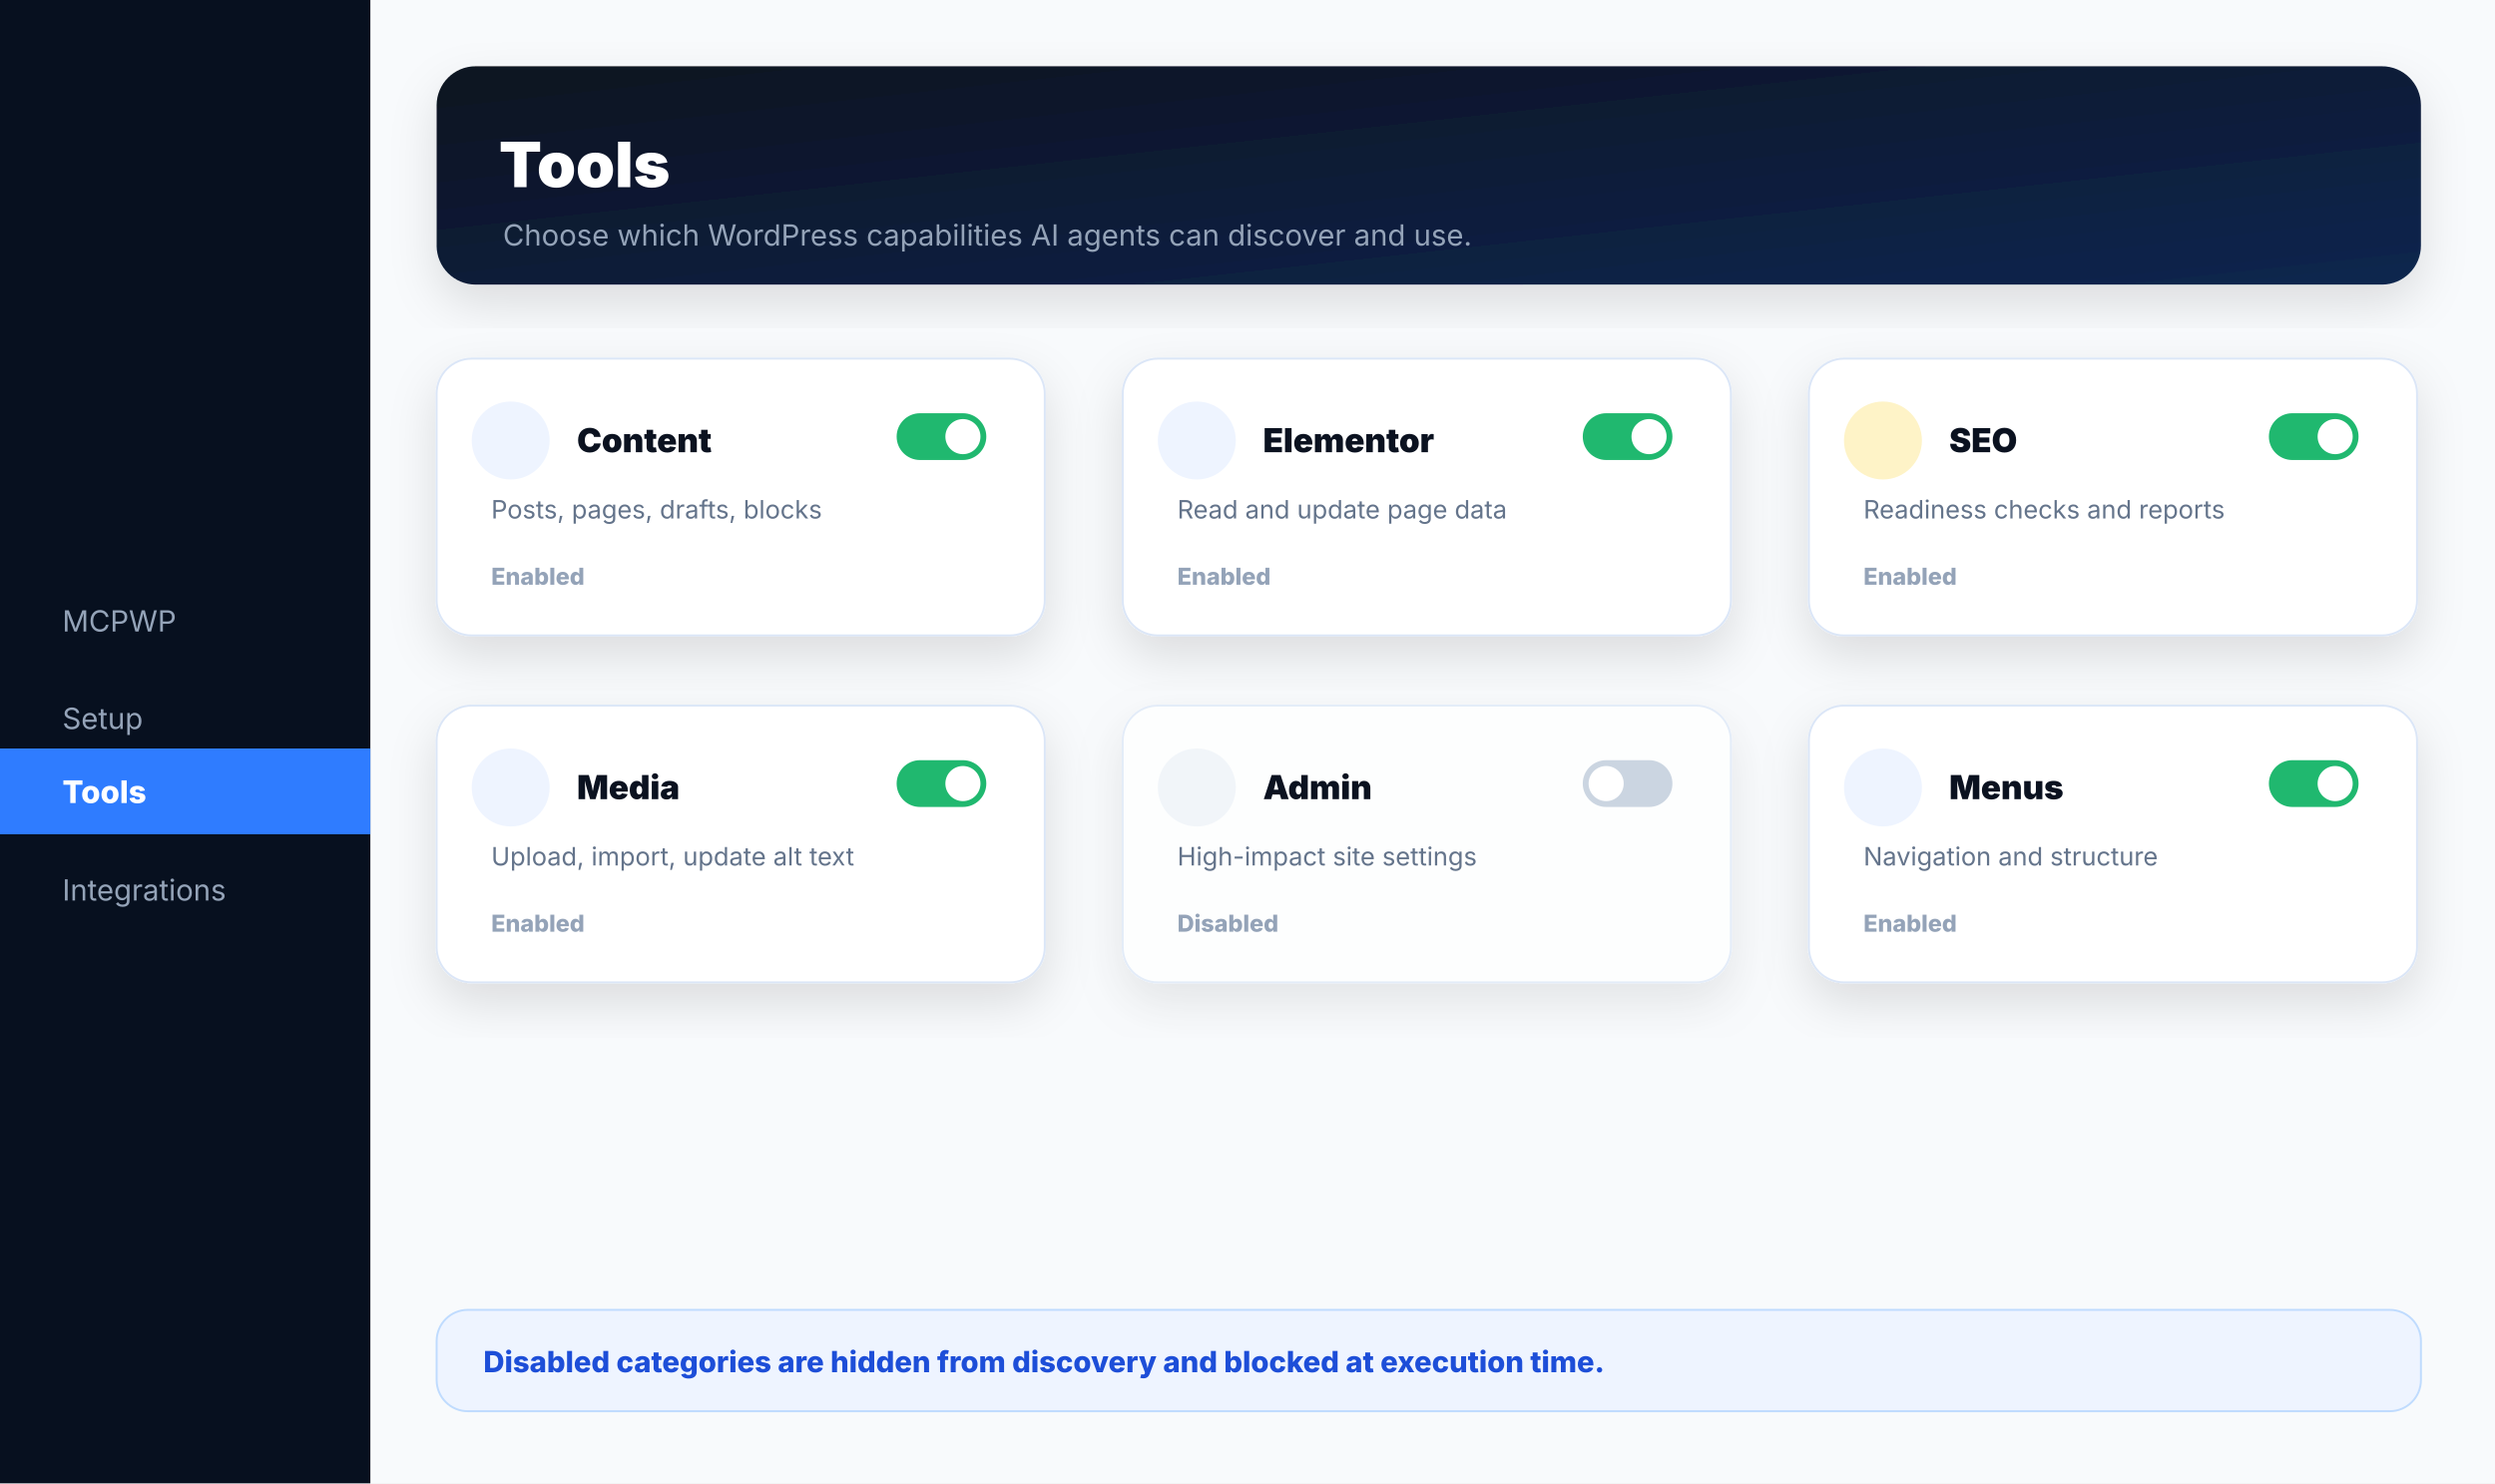
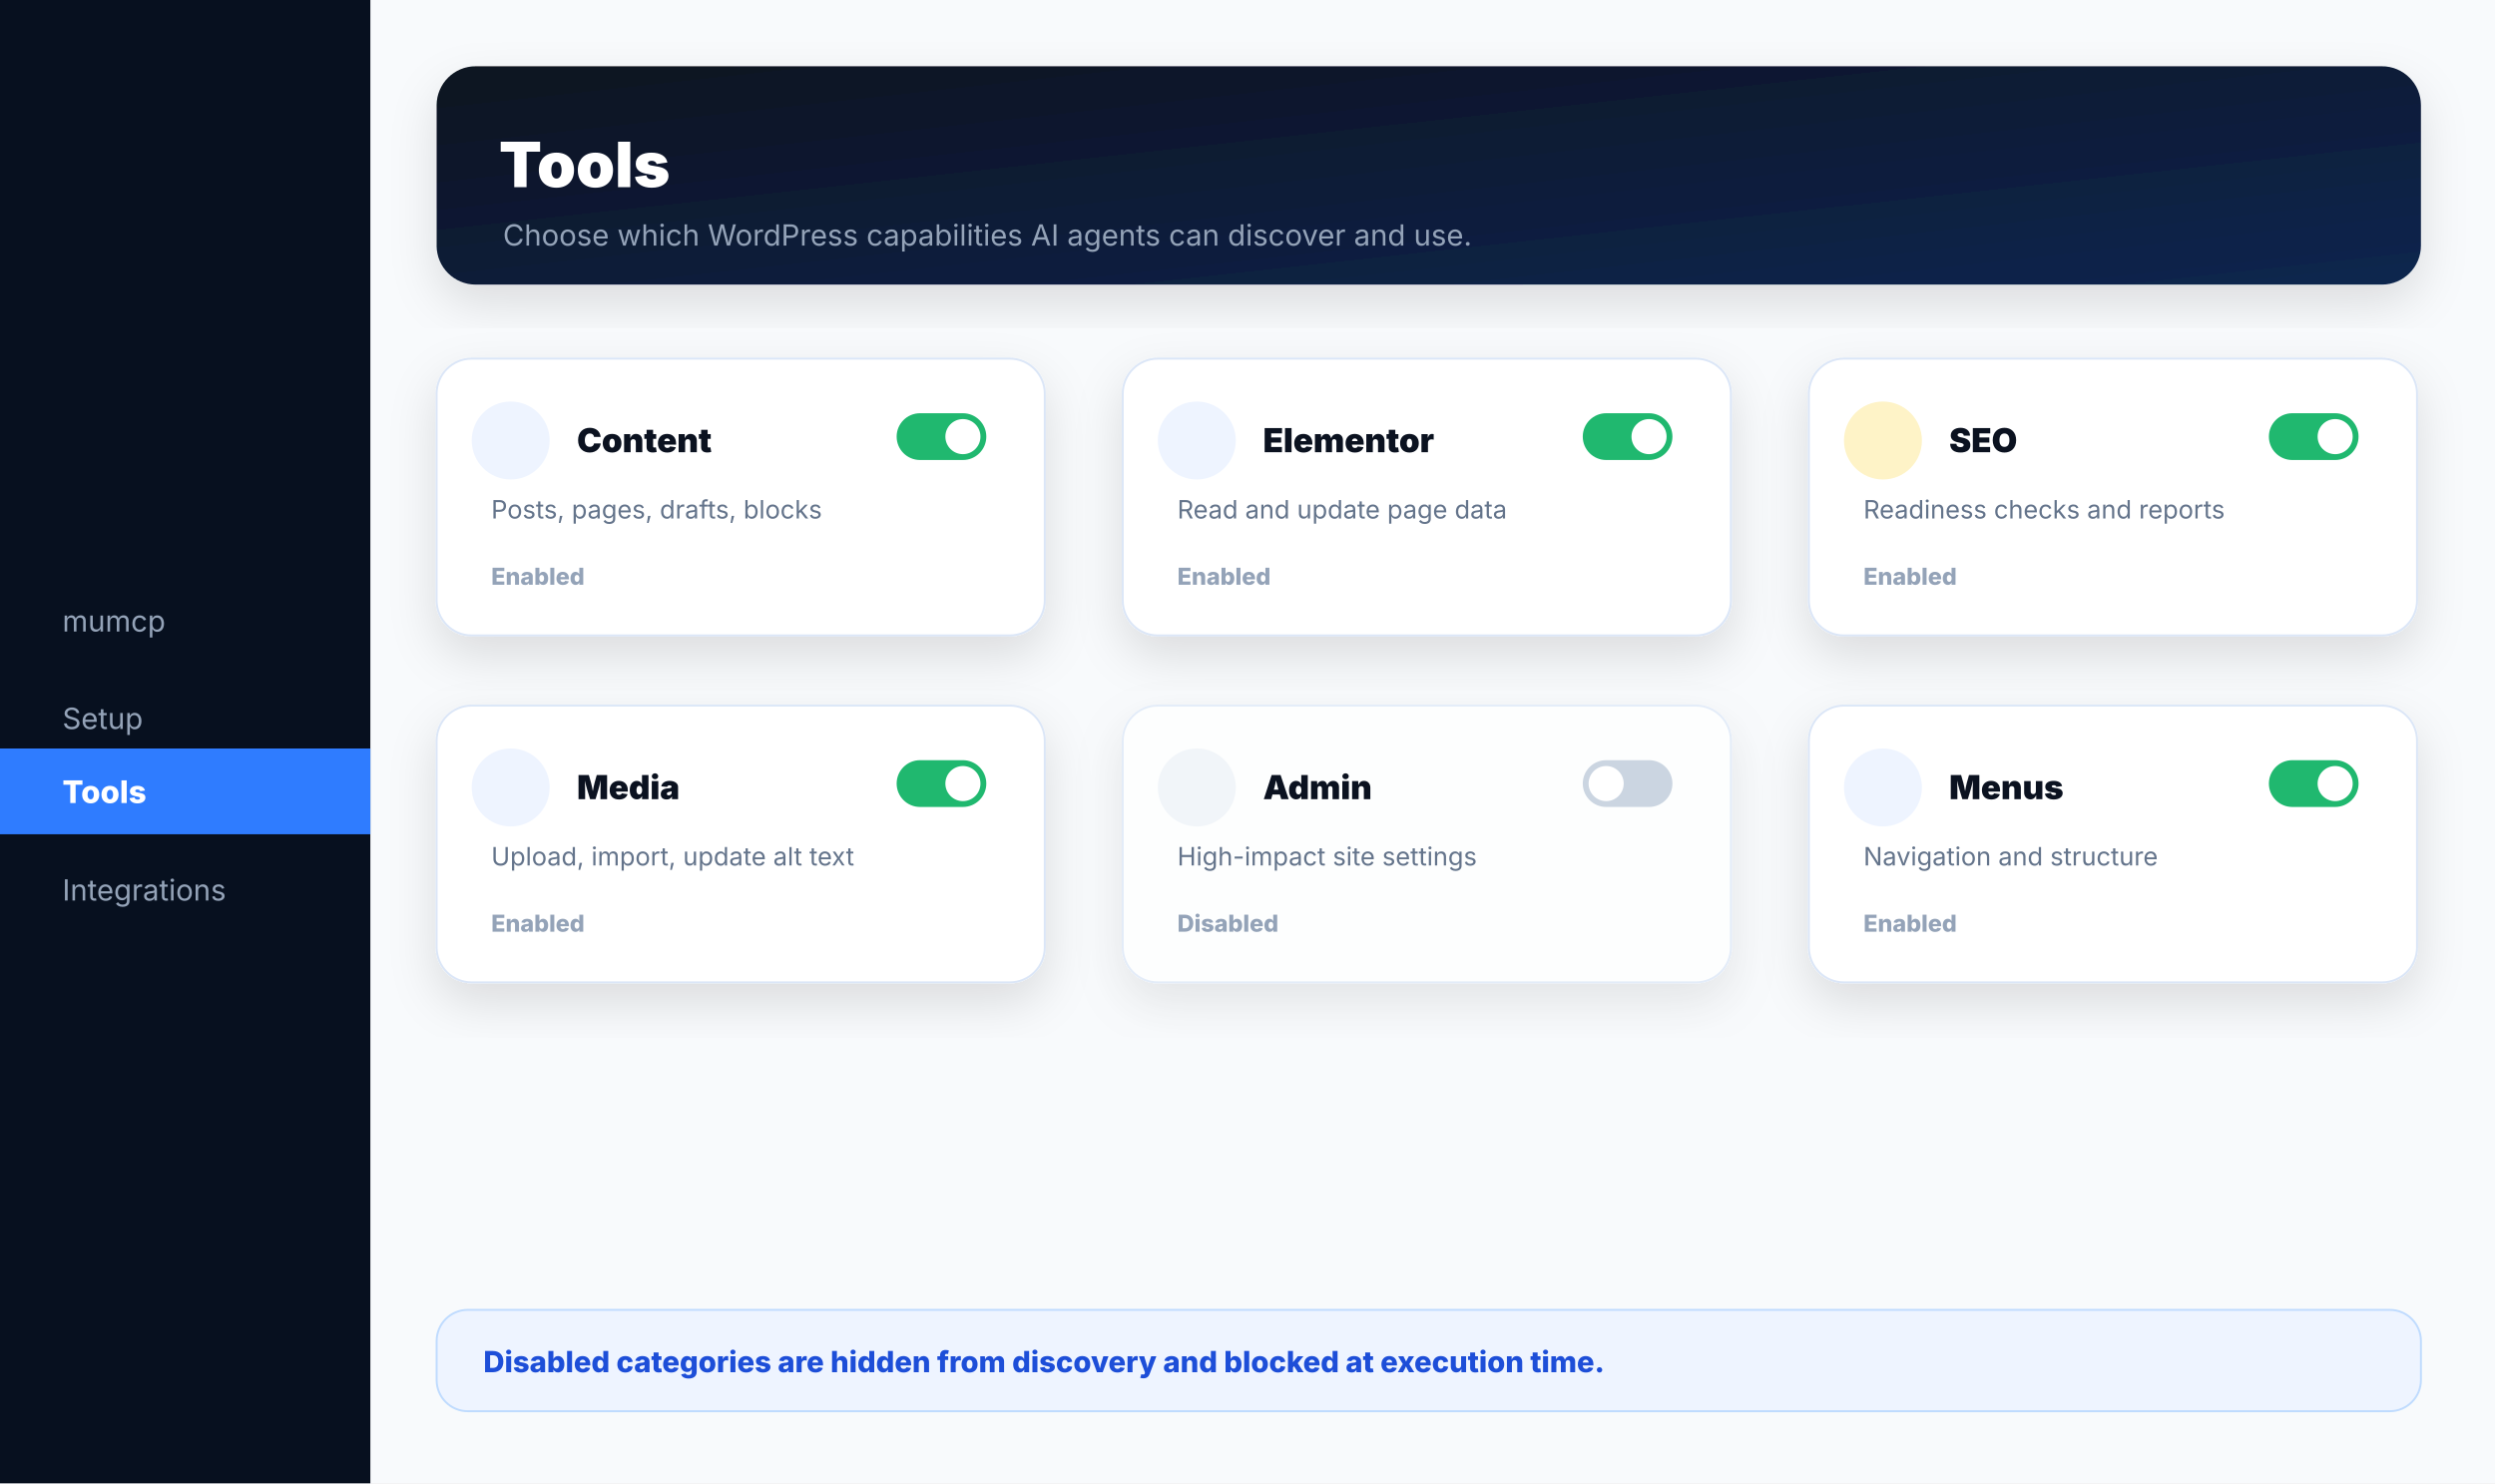
<svg xmlns="http://www.w3.org/2000/svg" viewBox="0 0 1280 761" width="1280" height="761" role="img" aria-labelledby="title desc">
  <defs>
    <linearGradient id="head" x1="0" y1="0" x2="1" y2="1">
      <stop offset="0" stop-color="#0b1220" />
      <stop offset="1" stop-color="#10264f" />
    </linearGradient>
    <filter id="shadow" x="-20%" y="-20%" width="140%" height="140%">
      <feDropShadow dx="0" dy="10" stdDeviation="12" flood-color="#0b1220" flood-opacity="0.12" />
    </filter>
  </defs>
  <rect width="1280" height="761" fill="#f8fafc" />
  <rect width="190" height="761" fill="#07101f" />
  <rect x="0" y="384" width="190" height="44" fill="#2f7cff" />
  <g font-family="Inter, Avenir Next, Helvetica, Arial, sans-serif">
-     <text x="32" y="324" fill="#94a3b8" font-size="15">MCPWP</text>
+     <text x="32" y="324" fill="#94a3b8" font-size="15">mumcp</text>
    <text x="32" y="374" fill="#94a3b8" font-size="15">Setup</text>
    <text x="32" y="412" fill="#fff" font-size="16" font-weight="800">Tools</text>
    <text x="32" y="462" fill="#94a3b8" font-size="15">Integrations</text>
  </g>
  <g transform="translate(224 34)" font-family="Inter, Avenir Next, Helvetica, Arial, sans-serif">
    <rect width="1018" height="112" rx="20" fill="url(#head)" filter="url(#shadow)" />
    <text x="32" y="62" fill="#fff" font-size="32" font-weight="850">Tools</text>
    <text x="34" y="92" fill="#94a3b8" font-size="15">Choose which WordPress capabilities AI agents can discover and use.</text>
    <g transform="translate(0 150)">
      <g>
        <rect width="312" height="142" rx="18" fill="#fff" stroke="#dbe6f7" filter="url(#shadow)" />
        <circle cx="38" cy="42" r="20" fill="#eef4ff" />
        <text x="72" y="48" fill="#0b1220" font-size="17" font-weight="850">Content</text>
        <text x="28" y="82" fill="#64748b" font-size="13">Posts, pages, drafts, blocks</text>
        <rect x="236" y="28" width="46" height="24" rx="12" fill="#20b86f" />
        <circle cx="270" cy="40" r="9" fill="#fff" />
        <text x="28" y="116" fill="#94a3b8" font-size="12" font-weight="800">Enabled</text>
      </g>
      <g transform="translate(352 0)">
        <rect width="312" height="142" rx="18" fill="#fff" stroke="#dbe6f7" filter="url(#shadow)" />
        <circle cx="38" cy="42" r="20" fill="#eef4ff" />
        <text x="72" y="48" fill="#0b1220" font-size="17" font-weight="850">Elementor</text>
        <text x="28" y="82" fill="#64748b" font-size="13">Read and update page data</text>
        <rect x="236" y="28" width="46" height="24" rx="12" fill="#20b86f" />
        <circle cx="270" cy="40" r="9" fill="#fff" />
        <text x="28" y="116" fill="#94a3b8" font-size="12" font-weight="800">Enabled</text>
      </g>
      <g transform="translate(704 0)">
        <rect width="312" height="142" rx="18" fill="#fff" stroke="#dbe6f7" filter="url(#shadow)" />
        <circle cx="38" cy="42" r="20" fill="#fef3c7" />
        <text x="72" y="48" fill="#0b1220" font-size="17" font-weight="850">SEO</text>
        <text x="28" y="82" fill="#64748b" font-size="13">Readiness checks and reports</text>
        <rect x="236" y="28" width="46" height="24" rx="12" fill="#20b86f" />
        <circle cx="270" cy="40" r="9" fill="#fff" />
        <text x="28" y="116" fill="#94a3b8" font-size="12" font-weight="800">Enabled</text>
      </g>
      <g transform="translate(0 178)">
        <rect width="312" height="142" rx="18" fill="#fff" stroke="#dbe6f7" filter="url(#shadow)" />
        <circle cx="38" cy="42" r="20" fill="#eef4ff" />
        <text x="72" y="48" fill="#0b1220" font-size="17" font-weight="850">Media</text>
        <text x="28" y="82" fill="#64748b" font-size="13">Upload, import, update alt text</text>
        <rect x="236" y="28" width="46" height="24" rx="12" fill="#20b86f" />
        <circle cx="270" cy="40" r="9" fill="#fff" />
        <text x="28" y="116" fill="#94a3b8" font-size="12" font-weight="800">Enabled</text>
      </g>
      <g transform="translate(352 178)">
        <rect width="312" height="142" rx="18" fill="#fff" stroke="#dbe6f7" filter="url(#shadow)" opacity="0.72" />
        <circle cx="38" cy="42" r="20" fill="#f1f5f9" />
        <text x="72" y="48" fill="#0b1220" font-size="17" font-weight="850">Admin</text>
        <text x="28" y="82" fill="#64748b" font-size="13">High-impact site settings</text>
        <rect x="236" y="28" width="46" height="24" rx="12" fill="#cbd5e1" />
        <circle cx="248" cy="40" r="9" fill="#fff" />
        <text x="28" y="116" fill="#94a3b8" font-size="12" font-weight="800">Disabled</text>
      </g>
      <g transform="translate(704 178)">
        <rect width="312" height="142" rx="18" fill="#fff" stroke="#dbe6f7" filter="url(#shadow)" />
        <circle cx="38" cy="42" r="20" fill="#eef4ff" />
        <text x="72" y="48" fill="#0b1220" font-size="17" font-weight="850">Menus</text>
        <text x="28" y="82" fill="#64748b" font-size="13">Navigation and structure</text>
        <rect x="236" y="28" width="46" height="24" rx="12" fill="#20b86f" />
        <circle cx="270" cy="40" r="9" fill="#fff" />
        <text x="28" y="116" fill="#94a3b8" font-size="12" font-weight="800">Enabled</text>
      </g>
    </g>
    <rect x="0" y="638" width="1018" height="52" rx="16" fill="#eef4ff" stroke="#bfdbfe" />
    <text x="24" y="670" fill="#1d4ed8" font-size="15" font-weight="800">Disabled categories are hidden from discovery and blocked at execution time.</text>
  </g>
</svg>
